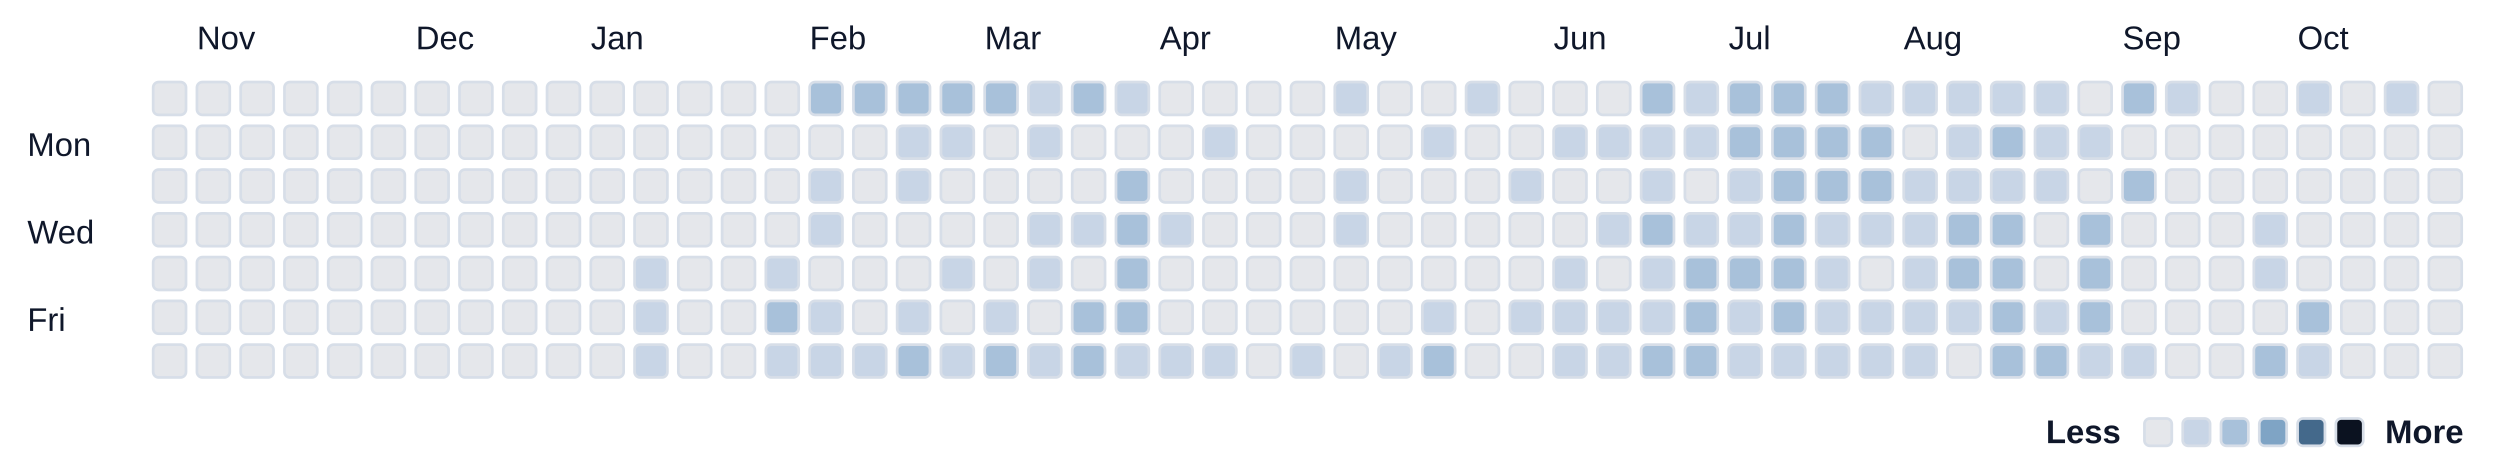
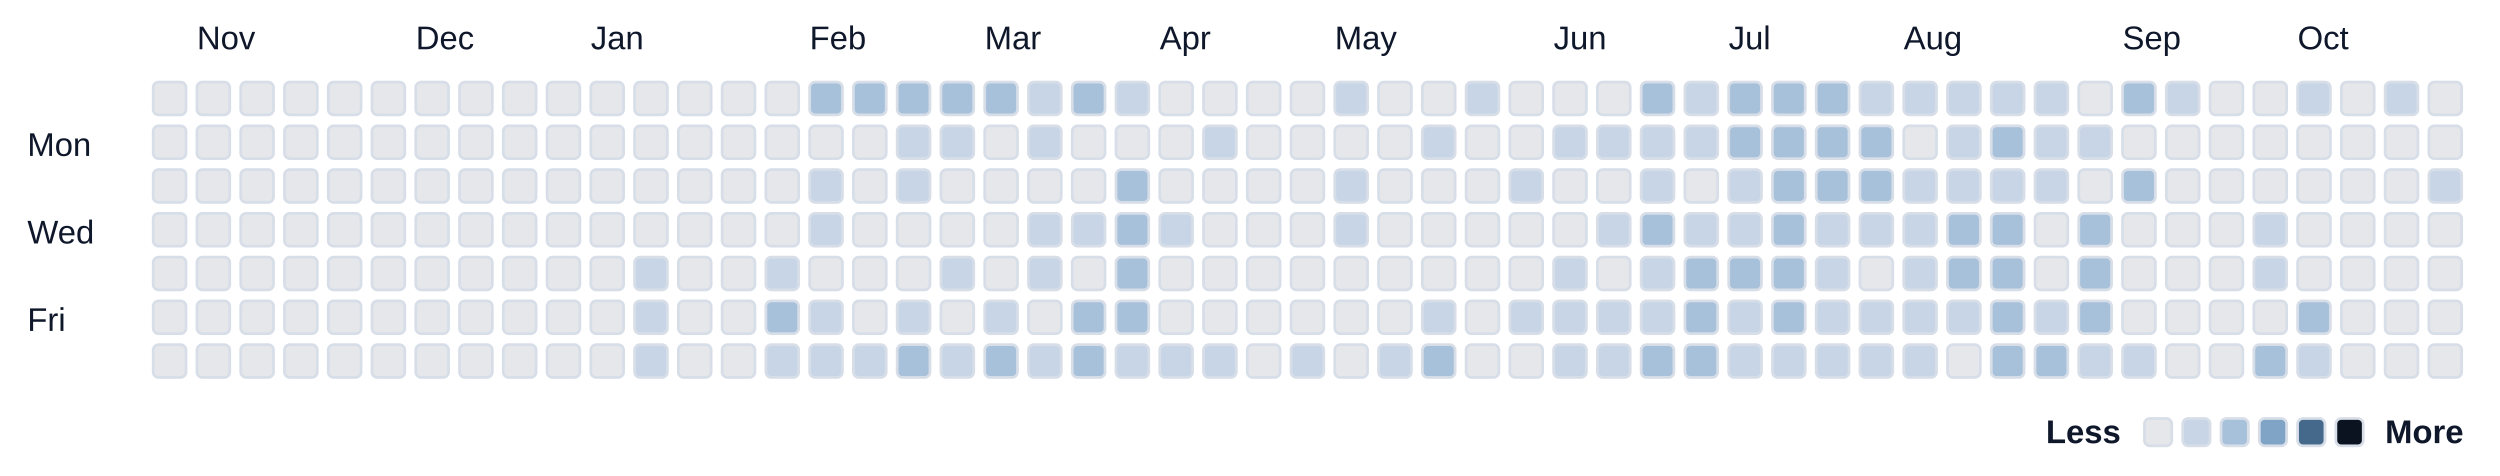
<svg xmlns="http://www.w3.org/2000/svg" baseProfile="tiny" height="174" version="1.2" width="914">
  <defs />
  <text fill="#0F172A" font-family="Segoe UI, Arial, sans-serif" font-size="12px" x="72" y="18">Nov</text>
  <text fill="#0F172A" font-family="Segoe UI, Arial, sans-serif" font-size="12px" x="152" y="18">Dec</text>
  <text fill="#0F172A" font-family="Segoe UI, Arial, sans-serif" font-size="12px" x="216" y="18">Jan</text>
  <text fill="#0F172A" font-family="Segoe UI, Arial, sans-serif" font-size="12px" x="296" y="18">Feb</text>
  <text fill="#0F172A" font-family="Segoe UI, Arial, sans-serif" font-size="12px" x="360" y="18">Mar</text>
  <text fill="#0F172A" font-family="Segoe UI, Arial, sans-serif" font-size="12px" x="424" y="18">Apr</text>
  <text fill="#0F172A" font-family="Segoe UI, Arial, sans-serif" font-size="12px" x="488" y="18">May</text>
  <text fill="#0F172A" font-family="Segoe UI, Arial, sans-serif" font-size="12px" x="568" y="18">Jun</text>
  <text fill="#0F172A" font-family="Segoe UI, Arial, sans-serif" font-size="12px" x="632" y="18">Jul</text>
  <text fill="#0F172A" font-family="Segoe UI, Arial, sans-serif" font-size="12px" x="696" y="18">Aug</text>
  <text fill="#0F172A" font-family="Segoe UI, Arial, sans-serif" font-size="12px" x="776" y="18">Sep</text>
  <text fill="#0F172A" font-family="Segoe UI, Arial, sans-serif" font-size="12px" x="840" y="18">Oct</text>
  <text fill="#0F172A" font-family="Segoe UI, Arial, sans-serif" font-size="12px" x="10" y="57">Mon</text>
  <text fill="#0F172A" font-family="Segoe UI, Arial, sans-serif" font-size="12px" x="10" y="89">Wed</text>
  <text fill="#0F172A" font-family="Segoe UI, Arial, sans-serif" font-size="12px" x="10" y="121">Fri</text>
  <rect fill="#E5E7EB" height="12" rx="2" ry="2" stroke="#D7DEE8" stroke-width="1" width="12" x="56" y="30" />
  <rect fill="#E5E7EB" height="12" rx="2" ry="2" stroke="#D7DEE8" stroke-width="1" width="12" x="56" y="46" />
  <rect fill="#E5E7EB" height="12" rx="2" ry="2" stroke="#D7DEE8" stroke-width="1" width="12" x="56" y="62" />
  <rect fill="#E5E7EB" height="12" rx="2" ry="2" stroke="#D7DEE8" stroke-width="1" width="12" x="56" y="78" />
  <rect fill="#E5E7EB" height="12" rx="2" ry="2" stroke="#D7DEE8" stroke-width="1" width="12" x="56" y="94" />
  <rect fill="#E5E7EB" height="12" rx="2" ry="2" stroke="#D7DEE8" stroke-width="1" width="12" x="56" y="110" />
  <rect fill="#E5E7EB" height="12" rx="2" ry="2" stroke="#D7DEE8" stroke-width="1" width="12" x="56" y="126" />
  <rect fill="#E5E7EB" height="12" rx="2" ry="2" stroke="#D7DEE8" stroke-width="1" width="12" x="72" y="30" />
  <rect fill="#E5E7EB" height="12" rx="2" ry="2" stroke="#D7DEE8" stroke-width="1" width="12" x="72" y="46" />
  <rect fill="#E5E7EB" height="12" rx="2" ry="2" stroke="#D7DEE8" stroke-width="1" width="12" x="72" y="62" />
  <rect fill="#E5E7EB" height="12" rx="2" ry="2" stroke="#D7DEE8" stroke-width="1" width="12" x="72" y="78" />
  <rect fill="#E5E7EB" height="12" rx="2" ry="2" stroke="#D7DEE8" stroke-width="1" width="12" x="72" y="94" />
  <rect fill="#E5E7EB" height="12" rx="2" ry="2" stroke="#D7DEE8" stroke-width="1" width="12" x="72" y="110" />
  <rect fill="#E5E7EB" height="12" rx="2" ry="2" stroke="#D7DEE8" stroke-width="1" width="12" x="72" y="126" />
  <rect fill="#E5E7EB" height="12" rx="2" ry="2" stroke="#D7DEE8" stroke-width="1" width="12" x="88" y="30" />
  <rect fill="#E5E7EB" height="12" rx="2" ry="2" stroke="#D7DEE8" stroke-width="1" width="12" x="88" y="46" />
  <rect fill="#E5E7EB" height="12" rx="2" ry="2" stroke="#D7DEE8" stroke-width="1" width="12" x="88" y="62" />
  <rect fill="#E5E7EB" height="12" rx="2" ry="2" stroke="#D7DEE8" stroke-width="1" width="12" x="88" y="78" />
  <rect fill="#E5E7EB" height="12" rx="2" ry="2" stroke="#D7DEE8" stroke-width="1" width="12" x="88" y="94" />
  <rect fill="#E5E7EB" height="12" rx="2" ry="2" stroke="#D7DEE8" stroke-width="1" width="12" x="88" y="110" />
  <rect fill="#E5E7EB" height="12" rx="2" ry="2" stroke="#D7DEE8" stroke-width="1" width="12" x="88" y="126" />
  <rect fill="#E5E7EB" height="12" rx="2" ry="2" stroke="#D7DEE8" stroke-width="1" width="12" x="104" y="30" />
  <rect fill="#E5E7EB" height="12" rx="2" ry="2" stroke="#D7DEE8" stroke-width="1" width="12" x="104" y="46" />
  <rect fill="#E5E7EB" height="12" rx="2" ry="2" stroke="#D7DEE8" stroke-width="1" width="12" x="104" y="62" />
  <rect fill="#E5E7EB" height="12" rx="2" ry="2" stroke="#D7DEE8" stroke-width="1" width="12" x="104" y="78" />
  <rect fill="#E5E7EB" height="12" rx="2" ry="2" stroke="#D7DEE8" stroke-width="1" width="12" x="104" y="94" />
  <rect fill="#E5E7EB" height="12" rx="2" ry="2" stroke="#D7DEE8" stroke-width="1" width="12" x="104" y="110" />
  <rect fill="#E5E7EB" height="12" rx="2" ry="2" stroke="#D7DEE8" stroke-width="1" width="12" x="104" y="126" />
  <rect fill="#E5E7EB" height="12" rx="2" ry="2" stroke="#D7DEE8" stroke-width="1" width="12" x="120" y="30" />
  <rect fill="#E5E7EB" height="12" rx="2" ry="2" stroke="#D7DEE8" stroke-width="1" width="12" x="120" y="46" />
  <rect fill="#E5E7EB" height="12" rx="2" ry="2" stroke="#D7DEE8" stroke-width="1" width="12" x="120" y="62" />
  <rect fill="#E5E7EB" height="12" rx="2" ry="2" stroke="#D7DEE8" stroke-width="1" width="12" x="120" y="78" />
  <rect fill="#E5E7EB" height="12" rx="2" ry="2" stroke="#D7DEE8" stroke-width="1" width="12" x="120" y="94" />
  <rect fill="#E5E7EB" height="12" rx="2" ry="2" stroke="#D7DEE8" stroke-width="1" width="12" x="120" y="110" />
  <rect fill="#E5E7EB" height="12" rx="2" ry="2" stroke="#D7DEE8" stroke-width="1" width="12" x="120" y="126" />
  <rect fill="#E5E7EB" height="12" rx="2" ry="2" stroke="#D7DEE8" stroke-width="1" width="12" x="136" y="30" />
  <rect fill="#E5E7EB" height="12" rx="2" ry="2" stroke="#D7DEE8" stroke-width="1" width="12" x="136" y="46" />
  <rect fill="#E5E7EB" height="12" rx="2" ry="2" stroke="#D7DEE8" stroke-width="1" width="12" x="136" y="62" />
  <rect fill="#E5E7EB" height="12" rx="2" ry="2" stroke="#D7DEE8" stroke-width="1" width="12" x="136" y="78" />
  <rect fill="#E5E7EB" height="12" rx="2" ry="2" stroke="#D7DEE8" stroke-width="1" width="12" x="136" y="94" />
  <rect fill="#E5E7EB" height="12" rx="2" ry="2" stroke="#D7DEE8" stroke-width="1" width="12" x="136" y="110" />
  <rect fill="#E5E7EB" height="12" rx="2" ry="2" stroke="#D7DEE8" stroke-width="1" width="12" x="136" y="126" />
  <rect fill="#E5E7EB" height="12" rx="2" ry="2" stroke="#D7DEE8" stroke-width="1" width="12" x="152" y="30" />
  <rect fill="#E5E7EB" height="12" rx="2" ry="2" stroke="#D7DEE8" stroke-width="1" width="12" x="152" y="46" />
  <rect fill="#E5E7EB" height="12" rx="2" ry="2" stroke="#D7DEE8" stroke-width="1" width="12" x="152" y="62" />
  <rect fill="#E5E7EB" height="12" rx="2" ry="2" stroke="#D7DEE8" stroke-width="1" width="12" x="152" y="78" />
  <rect fill="#E5E7EB" height="12" rx="2" ry="2" stroke="#D7DEE8" stroke-width="1" width="12" x="152" y="94" />
  <rect fill="#E5E7EB" height="12" rx="2" ry="2" stroke="#D7DEE8" stroke-width="1" width="12" x="152" y="110" />
  <rect fill="#E5E7EB" height="12" rx="2" ry="2" stroke="#D7DEE8" stroke-width="1" width="12" x="152" y="126" />
  <rect fill="#E5E7EB" height="12" rx="2" ry="2" stroke="#D7DEE8" stroke-width="1" width="12" x="168" y="30" />
  <rect fill="#E5E7EB" height="12" rx="2" ry="2" stroke="#D7DEE8" stroke-width="1" width="12" x="168" y="46" />
  <rect fill="#E5E7EB" height="12" rx="2" ry="2" stroke="#D7DEE8" stroke-width="1" width="12" x="168" y="62" />
  <rect fill="#E5E7EB" height="12" rx="2" ry="2" stroke="#D7DEE8" stroke-width="1" width="12" x="168" y="78" />
  <rect fill="#E5E7EB" height="12" rx="2" ry="2" stroke="#D7DEE8" stroke-width="1" width="12" x="168" y="94" />
  <rect fill="#E5E7EB" height="12" rx="2" ry="2" stroke="#D7DEE8" stroke-width="1" width="12" x="168" y="110" />
  <rect fill="#E5E7EB" height="12" rx="2" ry="2" stroke="#D7DEE8" stroke-width="1" width="12" x="168" y="126" />
  <rect fill="#E5E7EB" height="12" rx="2" ry="2" stroke="#D7DEE8" stroke-width="1" width="12" x="184" y="30" />
  <rect fill="#E5E7EB" height="12" rx="2" ry="2" stroke="#D7DEE8" stroke-width="1" width="12" x="184" y="46" />
  <rect fill="#E5E7EB" height="12" rx="2" ry="2" stroke="#D7DEE8" stroke-width="1" width="12" x="184" y="62" />
  <rect fill="#E5E7EB" height="12" rx="2" ry="2" stroke="#D7DEE8" stroke-width="1" width="12" x="184" y="78" />
  <rect fill="#E5E7EB" height="12" rx="2" ry="2" stroke="#D7DEE8" stroke-width="1" width="12" x="184" y="94" />
  <rect fill="#E5E7EB" height="12" rx="2" ry="2" stroke="#D7DEE8" stroke-width="1" width="12" x="184" y="110" />
  <rect fill="#E5E7EB" height="12" rx="2" ry="2" stroke="#D7DEE8" stroke-width="1" width="12" x="184" y="126" />
  <rect fill="#E5E7EB" height="12" rx="2" ry="2" stroke="#D7DEE8" stroke-width="1" width="12" x="200" y="30" />
  <rect fill="#E5E7EB" height="12" rx="2" ry="2" stroke="#D7DEE8" stroke-width="1" width="12" x="200" y="46" />
  <rect fill="#E5E7EB" height="12" rx="2" ry="2" stroke="#D7DEE8" stroke-width="1" width="12" x="200" y="62" />
  <rect fill="#E5E7EB" height="12" rx="2" ry="2" stroke="#D7DEE8" stroke-width="1" width="12" x="200" y="78" />
  <rect fill="#E5E7EB" height="12" rx="2" ry="2" stroke="#D7DEE8" stroke-width="1" width="12" x="200" y="94" />
  <rect fill="#E5E7EB" height="12" rx="2" ry="2" stroke="#D7DEE8" stroke-width="1" width="12" x="200" y="110" />
  <rect fill="#E5E7EB" height="12" rx="2" ry="2" stroke="#D7DEE8" stroke-width="1" width="12" x="200" y="126" />
  <rect fill="#E5E7EB" height="12" rx="2" ry="2" stroke="#D7DEE8" stroke-width="1" width="12" x="216" y="30" />
  <rect fill="#E5E7EB" height="12" rx="2" ry="2" stroke="#D7DEE8" stroke-width="1" width="12" x="216" y="46" />
  <rect fill="#E5E7EB" height="12" rx="2" ry="2" stroke="#D7DEE8" stroke-width="1" width="12" x="216" y="62" />
  <rect fill="#E5E7EB" height="12" rx="2" ry="2" stroke="#D7DEE8" stroke-width="1" width="12" x="216" y="78" />
  <rect fill="#E5E7EB" height="12" rx="2" ry="2" stroke="#D7DEE8" stroke-width="1" width="12" x="216" y="94" />
  <rect fill="#E5E7EB" height="12" rx="2" ry="2" stroke="#D7DEE8" stroke-width="1" width="12" x="216" y="110" />
  <rect fill="#E5E7EB" height="12" rx="2" ry="2" stroke="#D7DEE8" stroke-width="1" width="12" x="216" y="126" />
  <rect fill="#E5E7EB" height="12" rx="2" ry="2" stroke="#D7DEE8" stroke-width="1" width="12" x="232" y="30" />
  <rect fill="#E5E7EB" height="12" rx="2" ry="2" stroke="#D7DEE8" stroke-width="1" width="12" x="232" y="46" />
  <rect fill="#E5E7EB" height="12" rx="2" ry="2" stroke="#D7DEE8" stroke-width="1" width="12" x="232" y="62" />
  <rect fill="#E5E7EB" height="12" rx="2" ry="2" stroke="#D7DEE8" stroke-width="1" width="12" x="232" y="78" />
  <rect fill="#C8D5E6" height="12" rx="2" ry="2" stroke="#D7DEE8" stroke-width="1" width="12" x="232" y="94" />
  <rect fill="#C8D5E6" height="12" rx="2" ry="2" stroke="#D7DEE8" stroke-width="1" width="12" x="232" y="110" />
  <rect fill="#C8D5E6" height="12" rx="2" ry="2" stroke="#D7DEE8" stroke-width="1" width="12" x="232" y="126" />
  <rect fill="#E5E7EB" height="12" rx="2" ry="2" stroke="#D7DEE8" stroke-width="1" width="12" x="248" y="30" />
  <rect fill="#E5E7EB" height="12" rx="2" ry="2" stroke="#D7DEE8" stroke-width="1" width="12" x="248" y="46" />
  <rect fill="#E5E7EB" height="12" rx="2" ry="2" stroke="#D7DEE8" stroke-width="1" width="12" x="248" y="62" />
  <rect fill="#E5E7EB" height="12" rx="2" ry="2" stroke="#D7DEE8" stroke-width="1" width="12" x="248" y="78" />
  <rect fill="#E5E7EB" height="12" rx="2" ry="2" stroke="#D7DEE8" stroke-width="1" width="12" x="248" y="94" />
  <rect fill="#E5E7EB" height="12" rx="2" ry="2" stroke="#D7DEE8" stroke-width="1" width="12" x="248" y="110" />
  <rect fill="#E5E7EB" height="12" rx="2" ry="2" stroke="#D7DEE8" stroke-width="1" width="12" x="248" y="126" />
  <rect fill="#E5E7EB" height="12" rx="2" ry="2" stroke="#D7DEE8" stroke-width="1" width="12" x="264" y="30" />
  <rect fill="#E5E7EB" height="12" rx="2" ry="2" stroke="#D7DEE8" stroke-width="1" width="12" x="264" y="46" />
  <rect fill="#E5E7EB" height="12" rx="2" ry="2" stroke="#D7DEE8" stroke-width="1" width="12" x="264" y="62" />
  <rect fill="#E5E7EB" height="12" rx="2" ry="2" stroke="#D7DEE8" stroke-width="1" width="12" x="264" y="78" />
  <rect fill="#E5E7EB" height="12" rx="2" ry="2" stroke="#D7DEE8" stroke-width="1" width="12" x="264" y="94" />
  <rect fill="#E5E7EB" height="12" rx="2" ry="2" stroke="#D7DEE8" stroke-width="1" width="12" x="264" y="110" />
  <rect fill="#E5E7EB" height="12" rx="2" ry="2" stroke="#D7DEE8" stroke-width="1" width="12" x="264" y="126" />
  <rect fill="#E5E7EB" height="12" rx="2" ry="2" stroke="#D7DEE8" stroke-width="1" width="12" x="280" y="30" />
  <rect fill="#E5E7EB" height="12" rx="2" ry="2" stroke="#D7DEE8" stroke-width="1" width="12" x="280" y="46" />
  <rect fill="#E5E7EB" height="12" rx="2" ry="2" stroke="#D7DEE8" stroke-width="1" width="12" x="280" y="62" />
  <rect fill="#E5E7EB" height="12" rx="2" ry="2" stroke="#D7DEE8" stroke-width="1" width="12" x="280" y="78" />
  <rect fill="#C8D5E6" height="12" rx="2" ry="2" stroke="#D7DEE8" stroke-width="1" width="12" x="280" y="94" />
  <rect fill="#A8C1DA" height="12" rx="2" ry="2" stroke="#D7DEE8" stroke-width="1" width="12" x="280" y="110" />
  <rect fill="#C8D5E6" height="12" rx="2" ry="2" stroke="#D7DEE8" stroke-width="1" width="12" x="280" y="126" />
  <rect fill="#A8C1DA" height="12" rx="2" ry="2" stroke="#D7DEE8" stroke-width="1" width="12" x="296" y="30" />
  <rect fill="#E5E7EB" height="12" rx="2" ry="2" stroke="#D7DEE8" stroke-width="1" width="12" x="296" y="46" />
  <rect fill="#C8D5E6" height="12" rx="2" ry="2" stroke="#D7DEE8" stroke-width="1" width="12" x="296" y="62" />
  <rect fill="#C8D5E6" height="12" rx="2" ry="2" stroke="#D7DEE8" stroke-width="1" width="12" x="296" y="78" />
  <rect fill="#E5E7EB" height="12" rx="2" ry="2" stroke="#D7DEE8" stroke-width="1" width="12" x="296" y="94" />
  <rect fill="#C8D5E6" height="12" rx="2" ry="2" stroke="#D7DEE8" stroke-width="1" width="12" x="296" y="110" />
  <rect fill="#C8D5E6" height="12" rx="2" ry="2" stroke="#D7DEE8" stroke-width="1" width="12" x="296" y="126" />
  <rect fill="#A8C1DA" height="12" rx="2" ry="2" stroke="#D7DEE8" stroke-width="1" width="12" x="312" y="30" />
  <rect fill="#E5E7EB" height="12" rx="2" ry="2" stroke="#D7DEE8" stroke-width="1" width="12" x="312" y="46" />
  <rect fill="#E5E7EB" height="12" rx="2" ry="2" stroke="#D7DEE8" stroke-width="1" width="12" x="312" y="62" />
  <rect fill="#E5E7EB" height="12" rx="2" ry="2" stroke="#D7DEE8" stroke-width="1" width="12" x="312" y="78" />
  <rect fill="#E5E7EB" height="12" rx="2" ry="2" stroke="#D7DEE8" stroke-width="1" width="12" x="312" y="94" />
  <rect fill="#E5E7EB" height="12" rx="2" ry="2" stroke="#D7DEE8" stroke-width="1" width="12" x="312" y="110" />
  <rect fill="#C8D5E6" height="12" rx="2" ry="2" stroke="#D7DEE8" stroke-width="1" width="12" x="312" y="126" />
  <rect fill="#A8C1DA" height="12" rx="2" ry="2" stroke="#D7DEE8" stroke-width="1" width="12" x="328" y="30" />
  <rect fill="#C8D5E6" height="12" rx="2" ry="2" stroke="#D7DEE8" stroke-width="1" width="12" x="328" y="46" />
  <rect fill="#C8D5E6" height="12" rx="2" ry="2" stroke="#D7DEE8" stroke-width="1" width="12" x="328" y="62" />
  <rect fill="#E5E7EB" height="12" rx="2" ry="2" stroke="#D7DEE8" stroke-width="1" width="12" x="328" y="78" />
  <rect fill="#E5E7EB" height="12" rx="2" ry="2" stroke="#D7DEE8" stroke-width="1" width="12" x="328" y="94" />
  <rect fill="#C8D5E6" height="12" rx="2" ry="2" stroke="#D7DEE8" stroke-width="1" width="12" x="328" y="110" />
  <rect fill="#A8C1DA" height="12" rx="2" ry="2" stroke="#D7DEE8" stroke-width="1" width="12" x="328" y="126" />
  <rect fill="#A8C1DA" height="12" rx="2" ry="2" stroke="#D7DEE8" stroke-width="1" width="12" x="344" y="30" />
  <rect fill="#C8D5E6" height="12" rx="2" ry="2" stroke="#D7DEE8" stroke-width="1" width="12" x="344" y="46" />
  <rect fill="#E5E7EB" height="12" rx="2" ry="2" stroke="#D7DEE8" stroke-width="1" width="12" x="344" y="62" />
  <rect fill="#E5E7EB" height="12" rx="2" ry="2" stroke="#D7DEE8" stroke-width="1" width="12" x="344" y="78" />
  <rect fill="#C8D5E6" height="12" rx="2" ry="2" stroke="#D7DEE8" stroke-width="1" width="12" x="344" y="94" />
  <rect fill="#E5E7EB" height="12" rx="2" ry="2" stroke="#D7DEE8" stroke-width="1" width="12" x="344" y="110" />
  <rect fill="#C8D5E6" height="12" rx="2" ry="2" stroke="#D7DEE8" stroke-width="1" width="12" x="344" y="126" />
  <rect fill="#A8C1DA" height="12" rx="2" ry="2" stroke="#D7DEE8" stroke-width="1" width="12" x="360" y="30" />
  <rect fill="#E5E7EB" height="12" rx="2" ry="2" stroke="#D7DEE8" stroke-width="1" width="12" x="360" y="46" />
  <rect fill="#E5E7EB" height="12" rx="2" ry="2" stroke="#D7DEE8" stroke-width="1" width="12" x="360" y="62" />
  <rect fill="#E5E7EB" height="12" rx="2" ry="2" stroke="#D7DEE8" stroke-width="1" width="12" x="360" y="78" />
  <rect fill="#E5E7EB" height="12" rx="2" ry="2" stroke="#D7DEE8" stroke-width="1" width="12" x="360" y="94" />
  <rect fill="#C8D5E6" height="12" rx="2" ry="2" stroke="#D7DEE8" stroke-width="1" width="12" x="360" y="110" />
  <rect fill="#A8C1DA" height="12" rx="2" ry="2" stroke="#D7DEE8" stroke-width="1" width="12" x="360" y="126" />
  <rect fill="#C8D5E6" height="12" rx="2" ry="2" stroke="#D7DEE8" stroke-width="1" width="12" x="376" y="30" />
  <rect fill="#C8D5E6" height="12" rx="2" ry="2" stroke="#D7DEE8" stroke-width="1" width="12" x="376" y="46" />
  <rect fill="#E5E7EB" height="12" rx="2" ry="2" stroke="#D7DEE8" stroke-width="1" width="12" x="376" y="62" />
  <rect fill="#C8D5E6" height="12" rx="2" ry="2" stroke="#D7DEE8" stroke-width="1" width="12" x="376" y="78" />
  <rect fill="#C8D5E6" height="12" rx="2" ry="2" stroke="#D7DEE8" stroke-width="1" width="12" x="376" y="94" />
  <rect fill="#E5E7EB" height="12" rx="2" ry="2" stroke="#D7DEE8" stroke-width="1" width="12" x="376" y="110" />
  <rect fill="#C8D5E6" height="12" rx="2" ry="2" stroke="#D7DEE8" stroke-width="1" width="12" x="376" y="126" />
  <rect fill="#A8C1DA" height="12" rx="2" ry="2" stroke="#D7DEE8" stroke-width="1" width="12" x="392" y="30" />
  <rect fill="#E5E7EB" height="12" rx="2" ry="2" stroke="#D7DEE8" stroke-width="1" width="12" x="392" y="46" />
  <rect fill="#E5E7EB" height="12" rx="2" ry="2" stroke="#D7DEE8" stroke-width="1" width="12" x="392" y="62" />
  <rect fill="#C8D5E6" height="12" rx="2" ry="2" stroke="#D7DEE8" stroke-width="1" width="12" x="392" y="78" />
  <rect fill="#E5E7EB" height="12" rx="2" ry="2" stroke="#D7DEE8" stroke-width="1" width="12" x="392" y="94" />
  <rect fill="#A8C1DA" height="12" rx="2" ry="2" stroke="#D7DEE8" stroke-width="1" width="12" x="392" y="110" />
  <rect fill="#A8C1DA" height="12" rx="2" ry="2" stroke="#D7DEE8" stroke-width="1" width="12" x="392" y="126" />
  <rect fill="#C8D5E6" height="12" rx="2" ry="2" stroke="#D7DEE8" stroke-width="1" width="12" x="408" y="30" />
  <rect fill="#E5E7EB" height="12" rx="2" ry="2" stroke="#D7DEE8" stroke-width="1" width="12" x="408" y="46" />
  <rect fill="#A8C1DA" height="12" rx="2" ry="2" stroke="#D7DEE8" stroke-width="1" width="12" x="408" y="62" />
  <rect fill="#A8C1DA" height="12" rx="2" ry="2" stroke="#D7DEE8" stroke-width="1" width="12" x="408" y="78" />
  <rect fill="#A8C1DA" height="12" rx="2" ry="2" stroke="#D7DEE8" stroke-width="1" width="12" x="408" y="94" />
  <rect fill="#A8C1DA" height="12" rx="2" ry="2" stroke="#D7DEE8" stroke-width="1" width="12" x="408" y="110" />
  <rect fill="#C8D5E6" height="12" rx="2" ry="2" stroke="#D7DEE8" stroke-width="1" width="12" x="408" y="126" />
  <rect fill="#E5E7EB" height="12" rx="2" ry="2" stroke="#D7DEE8" stroke-width="1" width="12" x="424" y="30" />
  <rect fill="#E5E7EB" height="12" rx="2" ry="2" stroke="#D7DEE8" stroke-width="1" width="12" x="424" y="46" />
  <rect fill="#E5E7EB" height="12" rx="2" ry="2" stroke="#D7DEE8" stroke-width="1" width="12" x="424" y="62" />
  <rect fill="#C8D5E6" height="12" rx="2" ry="2" stroke="#D7DEE8" stroke-width="1" width="12" x="424" y="78" />
  <rect fill="#E5E7EB" height="12" rx="2" ry="2" stroke="#D7DEE8" stroke-width="1" width="12" x="424" y="94" />
  <rect fill="#E5E7EB" height="12" rx="2" ry="2" stroke="#D7DEE8" stroke-width="1" width="12" x="424" y="110" />
  <rect fill="#C8D5E6" height="12" rx="2" ry="2" stroke="#D7DEE8" stroke-width="1" width="12" x="424" y="126" />
  <rect fill="#E5E7EB" height="12" rx="2" ry="2" stroke="#D7DEE8" stroke-width="1" width="12" x="440" y="30" />
  <rect fill="#C8D5E6" height="12" rx="2" ry="2" stroke="#D7DEE8" stroke-width="1" width="12" x="440" y="46" />
  <rect fill="#E5E7EB" height="12" rx="2" ry="2" stroke="#D7DEE8" stroke-width="1" width="12" x="440" y="62" />
  <rect fill="#E5E7EB" height="12" rx="2" ry="2" stroke="#D7DEE8" stroke-width="1" width="12" x="440" y="78" />
  <rect fill="#E5E7EB" height="12" rx="2" ry="2" stroke="#D7DEE8" stroke-width="1" width="12" x="440" y="94" />
  <rect fill="#E5E7EB" height="12" rx="2" ry="2" stroke="#D7DEE8" stroke-width="1" width="12" x="440" y="110" />
  <rect fill="#C8D5E6" height="12" rx="2" ry="2" stroke="#D7DEE8" stroke-width="1" width="12" x="440" y="126" />
  <rect fill="#E5E7EB" height="12" rx="2" ry="2" stroke="#D7DEE8" stroke-width="1" width="12" x="456" y="30" />
  <rect fill="#E5E7EB" height="12" rx="2" ry="2" stroke="#D7DEE8" stroke-width="1" width="12" x="456" y="46" />
  <rect fill="#E5E7EB" height="12" rx="2" ry="2" stroke="#D7DEE8" stroke-width="1" width="12" x="456" y="62" />
  <rect fill="#E5E7EB" height="12" rx="2" ry="2" stroke="#D7DEE8" stroke-width="1" width="12" x="456" y="78" />
  <rect fill="#E5E7EB" height="12" rx="2" ry="2" stroke="#D7DEE8" stroke-width="1" width="12" x="456" y="94" />
  <rect fill="#E5E7EB" height="12" rx="2" ry="2" stroke="#D7DEE8" stroke-width="1" width="12" x="456" y="110" />
  <rect fill="#E5E7EB" height="12" rx="2" ry="2" stroke="#D7DEE8" stroke-width="1" width="12" x="456" y="126" />
  <rect fill="#E5E7EB" height="12" rx="2" ry="2" stroke="#D7DEE8" stroke-width="1" width="12" x="472" y="30" />
  <rect fill="#E5E7EB" height="12" rx="2" ry="2" stroke="#D7DEE8" stroke-width="1" width="12" x="472" y="46" />
  <rect fill="#E5E7EB" height="12" rx="2" ry="2" stroke="#D7DEE8" stroke-width="1" width="12" x="472" y="62" />
  <rect fill="#E5E7EB" height="12" rx="2" ry="2" stroke="#D7DEE8" stroke-width="1" width="12" x="472" y="78" />
  <rect fill="#E5E7EB" height="12" rx="2" ry="2" stroke="#D7DEE8" stroke-width="1" width="12" x="472" y="94" />
  <rect fill="#E5E7EB" height="12" rx="2" ry="2" stroke="#D7DEE8" stroke-width="1" width="12" x="472" y="110" />
  <rect fill="#C8D5E6" height="12" rx="2" ry="2" stroke="#D7DEE8" stroke-width="1" width="12" x="472" y="126" />
  <rect fill="#C8D5E6" height="12" rx="2" ry="2" stroke="#D7DEE8" stroke-width="1" width="12" x="488" y="30" />
  <rect fill="#E5E7EB" height="12" rx="2" ry="2" stroke="#D7DEE8" stroke-width="1" width="12" x="488" y="46" />
  <rect fill="#C8D5E6" height="12" rx="2" ry="2" stroke="#D7DEE8" stroke-width="1" width="12" x="488" y="62" />
  <rect fill="#C8D5E6" height="12" rx="2" ry="2" stroke="#D7DEE8" stroke-width="1" width="12" x="488" y="78" />
  <rect fill="#E5E7EB" height="12" rx="2" ry="2" stroke="#D7DEE8" stroke-width="1" width="12" x="488" y="94" />
  <rect fill="#E5E7EB" height="12" rx="2" ry="2" stroke="#D7DEE8" stroke-width="1" width="12" x="488" y="110" />
  <rect fill="#E5E7EB" height="12" rx="2" ry="2" stroke="#D7DEE8" stroke-width="1" width="12" x="488" y="126" />
  <rect fill="#E5E7EB" height="12" rx="2" ry="2" stroke="#D7DEE8" stroke-width="1" width="12" x="504" y="30" />
  <rect fill="#E5E7EB" height="12" rx="2" ry="2" stroke="#D7DEE8" stroke-width="1" width="12" x="504" y="46" />
  <rect fill="#E5E7EB" height="12" rx="2" ry="2" stroke="#D7DEE8" stroke-width="1" width="12" x="504" y="62" />
  <rect fill="#E5E7EB" height="12" rx="2" ry="2" stroke="#D7DEE8" stroke-width="1" width="12" x="504" y="78" />
  <rect fill="#E5E7EB" height="12" rx="2" ry="2" stroke="#D7DEE8" stroke-width="1" width="12" x="504" y="94" />
  <rect fill="#E5E7EB" height="12" rx="2" ry="2" stroke="#D7DEE8" stroke-width="1" width="12" x="504" y="110" />
  <rect fill="#C8D5E6" height="12" rx="2" ry="2" stroke="#D7DEE8" stroke-width="1" width="12" x="504" y="126" />
  <rect fill="#E5E7EB" height="12" rx="2" ry="2" stroke="#D7DEE8" stroke-width="1" width="12" x="520" y="30" />
  <rect fill="#C8D5E6" height="12" rx="2" ry="2" stroke="#D7DEE8" stroke-width="1" width="12" x="520" y="46" />
  <rect fill="#E5E7EB" height="12" rx="2" ry="2" stroke="#D7DEE8" stroke-width="1" width="12" x="520" y="62" />
  <rect fill="#E5E7EB" height="12" rx="2" ry="2" stroke="#D7DEE8" stroke-width="1" width="12" x="520" y="78" />
  <rect fill="#E5E7EB" height="12" rx="2" ry="2" stroke="#D7DEE8" stroke-width="1" width="12" x="520" y="94" />
  <rect fill="#C8D5E6" height="12" rx="2" ry="2" stroke="#D7DEE8" stroke-width="1" width="12" x="520" y="110" />
  <rect fill="#A8C1DA" height="12" rx="2" ry="2" stroke="#D7DEE8" stroke-width="1" width="12" x="520" y="126" />
  <rect fill="#C8D5E6" height="12" rx="2" ry="2" stroke="#D7DEE8" stroke-width="1" width="12" x="536" y="30" />
  <rect fill="#E5E7EB" height="12" rx="2" ry="2" stroke="#D7DEE8" stroke-width="1" width="12" x="536" y="46" />
  <rect fill="#E5E7EB" height="12" rx="2" ry="2" stroke="#D7DEE8" stroke-width="1" width="12" x="536" y="62" />
  <rect fill="#E5E7EB" height="12" rx="2" ry="2" stroke="#D7DEE8" stroke-width="1" width="12" x="536" y="78" />
  <rect fill="#E5E7EB" height="12" rx="2" ry="2" stroke="#D7DEE8" stroke-width="1" width="12" x="536" y="94" />
  <rect fill="#E5E7EB" height="12" rx="2" ry="2" stroke="#D7DEE8" stroke-width="1" width="12" x="536" y="110" />
  <rect fill="#E5E7EB" height="12" rx="2" ry="2" stroke="#D7DEE8" stroke-width="1" width="12" x="536" y="126" />
  <rect fill="#E5E7EB" height="12" rx="2" ry="2" stroke="#D7DEE8" stroke-width="1" width="12" x="552" y="30" />
  <rect fill="#E5E7EB" height="12" rx="2" ry="2" stroke="#D7DEE8" stroke-width="1" width="12" x="552" y="46" />
  <rect fill="#C8D5E6" height="12" rx="2" ry="2" stroke="#D7DEE8" stroke-width="1" width="12" x="552" y="62" />
  <rect fill="#E5E7EB" height="12" rx="2" ry="2" stroke="#D7DEE8" stroke-width="1" width="12" x="552" y="78" />
  <rect fill="#E5E7EB" height="12" rx="2" ry="2" stroke="#D7DEE8" stroke-width="1" width="12" x="552" y="94" />
  <rect fill="#C8D5E6" height="12" rx="2" ry="2" stroke="#D7DEE8" stroke-width="1" width="12" x="552" y="110" />
  <rect fill="#E5E7EB" height="12" rx="2" ry="2" stroke="#D7DEE8" stroke-width="1" width="12" x="552" y="126" />
  <rect fill="#E5E7EB" height="12" rx="2" ry="2" stroke="#D7DEE8" stroke-width="1" width="12" x="568" y="30" />
  <rect fill="#C8D5E6" height="12" rx="2" ry="2" stroke="#D7DEE8" stroke-width="1" width="12" x="568" y="46" />
  <rect fill="#E5E7EB" height="12" rx="2" ry="2" stroke="#D7DEE8" stroke-width="1" width="12" x="568" y="62" />
  <rect fill="#E5E7EB" height="12" rx="2" ry="2" stroke="#D7DEE8" stroke-width="1" width="12" x="568" y="78" />
  <rect fill="#C8D5E6" height="12" rx="2" ry="2" stroke="#D7DEE8" stroke-width="1" width="12" x="568" y="94" />
  <rect fill="#C8D5E6" height="12" rx="2" ry="2" stroke="#D7DEE8" stroke-width="1" width="12" x="568" y="110" />
  <rect fill="#C8D5E6" height="12" rx="2" ry="2" stroke="#D7DEE8" stroke-width="1" width="12" x="568" y="126" />
  <rect fill="#E5E7EB" height="12" rx="2" ry="2" stroke="#D7DEE8" stroke-width="1" width="12" x="584" y="30" />
  <rect fill="#C8D5E6" height="12" rx="2" ry="2" stroke="#D7DEE8" stroke-width="1" width="12" x="584" y="46" />
  <rect fill="#E5E7EB" height="12" rx="2" ry="2" stroke="#D7DEE8" stroke-width="1" width="12" x="584" y="62" />
  <rect fill="#C8D5E6" height="12" rx="2" ry="2" stroke="#D7DEE8" stroke-width="1" width="12" x="584" y="78" />
  <rect fill="#E5E7EB" height="12" rx="2" ry="2" stroke="#D7DEE8" stroke-width="1" width="12" x="584" y="94" />
  <rect fill="#C8D5E6" height="12" rx="2" ry="2" stroke="#D7DEE8" stroke-width="1" width="12" x="584" y="110" />
  <rect fill="#C8D5E6" height="12" rx="2" ry="2" stroke="#D7DEE8" stroke-width="1" width="12" x="584" y="126" />
  <rect fill="#A8C1DA" height="12" rx="2" ry="2" stroke="#D7DEE8" stroke-width="1" width="12" x="600" y="30" />
  <rect fill="#C8D5E6" height="12" rx="2" ry="2" stroke="#D7DEE8" stroke-width="1" width="12" x="600" y="46" />
  <rect fill="#C8D5E6" height="12" rx="2" ry="2" stroke="#D7DEE8" stroke-width="1" width="12" x="600" y="62" />
  <rect fill="#A8C1DA" height="12" rx="2" ry="2" stroke="#D7DEE8" stroke-width="1" width="12" x="600" y="78" />
  <rect fill="#C8D5E6" height="12" rx="2" ry="2" stroke="#D7DEE8" stroke-width="1" width="12" x="600" y="94" />
  <rect fill="#C8D5E6" height="12" rx="2" ry="2" stroke="#D7DEE8" stroke-width="1" width="12" x="600" y="110" />
  <rect fill="#A8C1DA" height="12" rx="2" ry="2" stroke="#D7DEE8" stroke-width="1" width="12" x="600" y="126" />
  <rect fill="#C8D5E6" height="12" rx="2" ry="2" stroke="#D7DEE8" stroke-width="1" width="12" x="616" y="30" />
  <rect fill="#C8D5E6" height="12" rx="2" ry="2" stroke="#D7DEE8" stroke-width="1" width="12" x="616" y="46" />
  <rect fill="#E5E7EB" height="12" rx="2" ry="2" stroke="#D7DEE8" stroke-width="1" width="12" x="616" y="62" />
  <rect fill="#C8D5E6" height="12" rx="2" ry="2" stroke="#D7DEE8" stroke-width="1" width="12" x="616" y="78" />
  <rect fill="#A8C1DA" height="12" rx="2" ry="2" stroke="#D7DEE8" stroke-width="1" width="12" x="616" y="94" />
  <rect fill="#A8C1DA" height="12" rx="2" ry="2" stroke="#D7DEE8" stroke-width="1" width="12" x="616" y="110" />
  <rect fill="#A8C1DA" height="12" rx="2" ry="2" stroke="#D7DEE8" stroke-width="1" width="12" x="616" y="126" />
  <rect fill="#A8C1DA" height="12" rx="2" ry="2" stroke="#D7DEE8" stroke-width="1" width="12" x="632" y="30" />
  <rect fill="#A8C1DA" height="12" rx="2" ry="2" stroke="#D7DEE8" stroke-width="1" width="12" x="632" y="46" />
  <rect fill="#C8D5E6" height="12" rx="2" ry="2" stroke="#D7DEE8" stroke-width="1" width="12" x="632" y="62" />
  <rect fill="#C8D5E6" height="12" rx="2" ry="2" stroke="#D7DEE8" stroke-width="1" width="12" x="632" y="78" />
  <rect fill="#A8C1DA" height="12" rx="2" ry="2" stroke="#D7DEE8" stroke-width="1" width="12" x="632" y="94" />
  <rect fill="#C8D5E6" height="12" rx="2" ry="2" stroke="#D7DEE8" stroke-width="1" width="12" x="632" y="110" />
  <rect fill="#C8D5E6" height="12" rx="2" ry="2" stroke="#D7DEE8" stroke-width="1" width="12" x="632" y="126" />
  <rect fill="#A8C1DA" height="12" rx="2" ry="2" stroke="#D7DEE8" stroke-width="1" width="12" x="648" y="30" />
  <rect fill="#A8C1DA" height="12" rx="2" ry="2" stroke="#D7DEE8" stroke-width="1" width="12" x="648" y="46" />
  <rect fill="#A8C1DA" height="12" rx="2" ry="2" stroke="#D7DEE8" stroke-width="1" width="12" x="648" y="62" />
  <rect fill="#A8C1DA" height="12" rx="2" ry="2" stroke="#D7DEE8" stroke-width="1" width="12" x="648" y="78" />
  <rect fill="#A8C1DA" height="12" rx="2" ry="2" stroke="#D7DEE8" stroke-width="1" width="12" x="648" y="94" />
  <rect fill="#A8C1DA" height="12" rx="2" ry="2" stroke="#D7DEE8" stroke-width="1" width="12" x="648" y="110" />
  <rect fill="#C8D5E6" height="12" rx="2" ry="2" stroke="#D7DEE8" stroke-width="1" width="12" x="648" y="126" />
  <rect fill="#A8C1DA" height="12" rx="2" ry="2" stroke="#D7DEE8" stroke-width="1" width="12" x="664" y="30" />
  <rect fill="#A8C1DA" height="12" rx="2" ry="2" stroke="#D7DEE8" stroke-width="1" width="12" x="664" y="46" />
  <rect fill="#A8C1DA" height="12" rx="2" ry="2" stroke="#D7DEE8" stroke-width="1" width="12" x="664" y="62" />
  <rect fill="#C8D5E6" height="12" rx="2" ry="2" stroke="#D7DEE8" stroke-width="1" width="12" x="664" y="78" />
  <rect fill="#C8D5E6" height="12" rx="2" ry="2" stroke="#D7DEE8" stroke-width="1" width="12" x="664" y="94" />
  <rect fill="#C8D5E6" height="12" rx="2" ry="2" stroke="#D7DEE8" stroke-width="1" width="12" x="664" y="110" />
  <rect fill="#C8D5E6" height="12" rx="2" ry="2" stroke="#D7DEE8" stroke-width="1" width="12" x="664" y="126" />
  <rect fill="#C8D5E6" height="12" rx="2" ry="2" stroke="#D7DEE8" stroke-width="1" width="12" x="680" y="30" />
  <rect fill="#A8C1DA" height="12" rx="2" ry="2" stroke="#D7DEE8" stroke-width="1" width="12" x="680" y="46" />
  <rect fill="#A8C1DA" height="12" rx="2" ry="2" stroke="#D7DEE8" stroke-width="1" width="12" x="680" y="62" />
  <rect fill="#C8D5E6" height="12" rx="2" ry="2" stroke="#D7DEE8" stroke-width="1" width="12" x="680" y="78" />
  <rect fill="#E5E7EB" height="12" rx="2" ry="2" stroke="#D7DEE8" stroke-width="1" width="12" x="680" y="94" />
  <rect fill="#C8D5E6" height="12" rx="2" ry="2" stroke="#D7DEE8" stroke-width="1" width="12" x="680" y="110" />
  <rect fill="#C8D5E6" height="12" rx="2" ry="2" stroke="#D7DEE8" stroke-width="1" width="12" x="680" y="126" />
  <rect fill="#C8D5E6" height="12" rx="2" ry="2" stroke="#D7DEE8" stroke-width="1" width="12" x="696" y="30" />
  <rect fill="#E5E7EB" height="12" rx="2" ry="2" stroke="#D7DEE8" stroke-width="1" width="12" x="696" y="46" />
  <rect fill="#C8D5E6" height="12" rx="2" ry="2" stroke="#D7DEE8" stroke-width="1" width="12" x="696" y="62" />
  <rect fill="#C8D5E6" height="12" rx="2" ry="2" stroke="#D7DEE8" stroke-width="1" width="12" x="696" y="78" />
  <rect fill="#C8D5E6" height="12" rx="2" ry="2" stroke="#D7DEE8" stroke-width="1" width="12" x="696" y="94" />
  <rect fill="#C8D5E6" height="12" rx="2" ry="2" stroke="#D7DEE8" stroke-width="1" width="12" x="696" y="110" />
  <rect fill="#C8D5E6" height="12" rx="2" ry="2" stroke="#D7DEE8" stroke-width="1" width="12" x="696" y="126" />
  <rect fill="#C8D5E6" height="12" rx="2" ry="2" stroke="#D7DEE8" stroke-width="1" width="12" x="712" y="30" />
  <rect fill="#C8D5E6" height="12" rx="2" ry="2" stroke="#D7DEE8" stroke-width="1" width="12" x="712" y="46" />
  <rect fill="#C8D5E6" height="12" rx="2" ry="2" stroke="#D7DEE8" stroke-width="1" width="12" x="712" y="62" />
  <rect fill="#A8C1DA" height="12" rx="2" ry="2" stroke="#D7DEE8" stroke-width="1" width="12" x="712" y="78" />
  <rect fill="#A8C1DA" height="12" rx="2" ry="2" stroke="#D7DEE8" stroke-width="1" width="12" x="712" y="94" />
  <rect fill="#C8D5E6" height="12" rx="2" ry="2" stroke="#D7DEE8" stroke-width="1" width="12" x="712" y="110" />
  <rect fill="#E5E7EB" height="12" rx="2" ry="2" stroke="#D7DEE8" stroke-width="1" width="12" x="712" y="126" />
  <rect fill="#C8D5E6" height="12" rx="2" ry="2" stroke="#D7DEE8" stroke-width="1" width="12" x="728" y="30" />
  <rect fill="#A8C1DA" height="12" rx="2" ry="2" stroke="#D7DEE8" stroke-width="1" width="12" x="728" y="46" />
  <rect fill="#C8D5E6" height="12" rx="2" ry="2" stroke="#D7DEE8" stroke-width="1" width="12" x="728" y="62" />
  <rect fill="#A8C1DA" height="12" rx="2" ry="2" stroke="#D7DEE8" stroke-width="1" width="12" x="728" y="78" />
  <rect fill="#A8C1DA" height="12" rx="2" ry="2" stroke="#D7DEE8" stroke-width="1" width="12" x="728" y="94" />
  <rect fill="#A8C1DA" height="12" rx="2" ry="2" stroke="#D7DEE8" stroke-width="1" width="12" x="728" y="110" />
  <rect fill="#A8C1DA" height="12" rx="2" ry="2" stroke="#D7DEE8" stroke-width="1" width="12" x="728" y="126" />
  <rect fill="#C8D5E6" height="12" rx="2" ry="2" stroke="#D7DEE8" stroke-width="1" width="12" x="744" y="30" />
  <rect fill="#C8D5E6" height="12" rx="2" ry="2" stroke="#D7DEE8" stroke-width="1" width="12" x="744" y="46" />
  <rect fill="#C8D5E6" height="12" rx="2" ry="2" stroke="#D7DEE8" stroke-width="1" width="12" x="744" y="62" />
  <rect fill="#E5E7EB" height="12" rx="2" ry="2" stroke="#D7DEE8" stroke-width="1" width="12" x="744" y="78" />
  <rect fill="#E5E7EB" height="12" rx="2" ry="2" stroke="#D7DEE8" stroke-width="1" width="12" x="744" y="94" />
  <rect fill="#C8D5E6" height="12" rx="2" ry="2" stroke="#D7DEE8" stroke-width="1" width="12" x="744" y="110" />
  <rect fill="#A8C1DA" height="12" rx="2" ry="2" stroke="#D7DEE8" stroke-width="1" width="12" x="744" y="126" />
  <rect fill="#E5E7EB" height="12" rx="2" ry="2" stroke="#D7DEE8" stroke-width="1" width="12" x="760" y="30" />
  <rect fill="#C8D5E6" height="12" rx="2" ry="2" stroke="#D7DEE8" stroke-width="1" width="12" x="760" y="46" />
  <rect fill="#E5E7EB" height="12" rx="2" ry="2" stroke="#D7DEE8" stroke-width="1" width="12" x="760" y="62" />
  <rect fill="#A8C1DA" height="12" rx="2" ry="2" stroke="#D7DEE8" stroke-width="1" width="12" x="760" y="78" />
  <rect fill="#A8C1DA" height="12" rx="2" ry="2" stroke="#D7DEE8" stroke-width="1" width="12" x="760" y="94" />
  <rect fill="#A8C1DA" height="12" rx="2" ry="2" stroke="#D7DEE8" stroke-width="1" width="12" x="760" y="110" />
  <rect fill="#C8D5E6" height="12" rx="2" ry="2" stroke="#D7DEE8" stroke-width="1" width="12" x="760" y="126" />
  <rect fill="#A8C1DA" height="12" rx="2" ry="2" stroke="#D7DEE8" stroke-width="1" width="12" x="776" y="30" />
  <rect fill="#E5E7EB" height="12" rx="2" ry="2" stroke="#D7DEE8" stroke-width="1" width="12" x="776" y="46" />
  <rect fill="#A8C1DA" height="12" rx="2" ry="2" stroke="#D7DEE8" stroke-width="1" width="12" x="776" y="62" />
  <rect fill="#E5E7EB" height="12" rx="2" ry="2" stroke="#D7DEE8" stroke-width="1" width="12" x="776" y="78" />
  <rect fill="#E5E7EB" height="12" rx="2" ry="2" stroke="#D7DEE8" stroke-width="1" width="12" x="776" y="94" />
  <rect fill="#E5E7EB" height="12" rx="2" ry="2" stroke="#D7DEE8" stroke-width="1" width="12" x="776" y="110" />
  <rect fill="#C8D5E6" height="12" rx="2" ry="2" stroke="#D7DEE8" stroke-width="1" width="12" x="776" y="126" />
  <rect fill="#C8D5E6" height="12" rx="2" ry="2" stroke="#D7DEE8" stroke-width="1" width="12" x="792" y="30" />
  <rect fill="#E5E7EB" height="12" rx="2" ry="2" stroke="#D7DEE8" stroke-width="1" width="12" x="792" y="46" />
  <rect fill="#E5E7EB" height="12" rx="2" ry="2" stroke="#D7DEE8" stroke-width="1" width="12" x="792" y="62" />
  <rect fill="#E5E7EB" height="12" rx="2" ry="2" stroke="#D7DEE8" stroke-width="1" width="12" x="792" y="78" />
  <rect fill="#E5E7EB" height="12" rx="2" ry="2" stroke="#D7DEE8" stroke-width="1" width="12" x="792" y="94" />
  <rect fill="#E5E7EB" height="12" rx="2" ry="2" stroke="#D7DEE8" stroke-width="1" width="12" x="792" y="110" />
  <rect fill="#E5E7EB" height="12" rx="2" ry="2" stroke="#D7DEE8" stroke-width="1" width="12" x="792" y="126" />
  <rect fill="#E5E7EB" height="12" rx="2" ry="2" stroke="#D7DEE8" stroke-width="1" width="12" x="808" y="30" />
  <rect fill="#E5E7EB" height="12" rx="2" ry="2" stroke="#D7DEE8" stroke-width="1" width="12" x="808" y="46" />
  <rect fill="#E5E7EB" height="12" rx="2" ry="2" stroke="#D7DEE8" stroke-width="1" width="12" x="808" y="62" />
  <rect fill="#E5E7EB" height="12" rx="2" ry="2" stroke="#D7DEE8" stroke-width="1" width="12" x="808" y="78" />
  <rect fill="#E5E7EB" height="12" rx="2" ry="2" stroke="#D7DEE8" stroke-width="1" width="12" x="808" y="94" />
  <rect fill="#E5E7EB" height="12" rx="2" ry="2" stroke="#D7DEE8" stroke-width="1" width="12" x="808" y="110" />
  <rect fill="#E5E7EB" height="12" rx="2" ry="2" stroke="#D7DEE8" stroke-width="1" width="12" x="808" y="126" />
  <rect fill="#E5E7EB" height="12" rx="2" ry="2" stroke="#D7DEE8" stroke-width="1" width="12" x="824" y="30" />
  <rect fill="#E5E7EB" height="12" rx="2" ry="2" stroke="#D7DEE8" stroke-width="1" width="12" x="824" y="46" />
  <rect fill="#E5E7EB" height="12" rx="2" ry="2" stroke="#D7DEE8" stroke-width="1" width="12" x="824" y="62" />
  <rect fill="#C8D5E6" height="12" rx="2" ry="2" stroke="#D7DEE8" stroke-width="1" width="12" x="824" y="78" />
  <rect fill="#C8D5E6" height="12" rx="2" ry="2" stroke="#D7DEE8" stroke-width="1" width="12" x="824" y="94" />
  <rect fill="#E5E7EB" height="12" rx="2" ry="2" stroke="#D7DEE8" stroke-width="1" width="12" x="824" y="110" />
  <rect fill="#A8C1DA" height="12" rx="2" ry="2" stroke="#D7DEE8" stroke-width="1" width="12" x="824" y="126" />
  <rect fill="#C8D5E6" height="12" rx="2" ry="2" stroke="#D7DEE8" stroke-width="1" width="12" x="840" y="30" />
  <rect fill="#E5E7EB" height="12" rx="2" ry="2" stroke="#D7DEE8" stroke-width="1" width="12" x="840" y="46" />
  <rect fill="#E5E7EB" height="12" rx="2" ry="2" stroke="#D7DEE8" stroke-width="1" width="12" x="840" y="62" />
  <rect fill="#E5E7EB" height="12" rx="2" ry="2" stroke="#D7DEE8" stroke-width="1" width="12" x="840" y="78" />
  <rect fill="#E5E7EB" height="12" rx="2" ry="2" stroke="#D7DEE8" stroke-width="1" width="12" x="840" y="94" />
  <rect fill="#A8C1DA" height="12" rx="2" ry="2" stroke="#D7DEE8" stroke-width="1" width="12" x="840" y="110" />
  <rect fill="#C8D5E6" height="12" rx="2" ry="2" stroke="#D7DEE8" stroke-width="1" width="12" x="840" y="126" />
  <rect fill="#E5E7EB" height="12" rx="2" ry="2" stroke="#D7DEE8" stroke-width="1" width="12" x="856" y="30" />
  <rect fill="#E5E7EB" height="12" rx="2" ry="2" stroke="#D7DEE8" stroke-width="1" width="12" x="856" y="46" />
  <rect fill="#E5E7EB" height="12" rx="2" ry="2" stroke="#D7DEE8" stroke-width="1" width="12" x="856" y="62" />
  <rect fill="#E5E7EB" height="12" rx="2" ry="2" stroke="#D7DEE8" stroke-width="1" width="12" x="856" y="78" />
  <rect fill="#E5E7EB" height="12" rx="2" ry="2" stroke="#D7DEE8" stroke-width="1" width="12" x="856" y="94" />
  <rect fill="#E5E7EB" height="12" rx="2" ry="2" stroke="#D7DEE8" stroke-width="1" width="12" x="856" y="110" />
  <rect fill="#E5E7EB" height="12" rx="2" ry="2" stroke="#D7DEE8" stroke-width="1" width="12" x="856" y="126" />
  <rect fill="#C8D5E6" height="12" rx="2" ry="2" stroke="#D7DEE8" stroke-width="1" width="12" x="872" y="30" />
  <rect fill="#E5E7EB" height="12" rx="2" ry="2" stroke="#D7DEE8" stroke-width="1" width="12" x="872" y="46" />
  <rect fill="#E5E7EB" height="12" rx="2" ry="2" stroke="#D7DEE8" stroke-width="1" width="12" x="872" y="62" />
  <rect fill="#E5E7EB" height="12" rx="2" ry="2" stroke="#D7DEE8" stroke-width="1" width="12" x="872" y="78" />
  <rect fill="#E5E7EB" height="12" rx="2" ry="2" stroke="#D7DEE8" stroke-width="1" width="12" x="872" y="94" />
  <rect fill="#E5E7EB" height="12" rx="2" ry="2" stroke="#D7DEE8" stroke-width="1" width="12" x="872" y="110" />
  <rect fill="#E5E7EB" height="12" rx="2" ry="2" stroke="#D7DEE8" stroke-width="1" width="12" x="872" y="126" />
  <rect fill="#E5E7EB" height="12" rx="2" ry="2" stroke="#D7DEE8" stroke-width="1" width="12" x="888" y="30" />
  <rect fill="#E5E7EB" height="12" rx="2" ry="2" stroke="#D7DEE8" stroke-width="1" width="12" x="888" y="46" />
-   <rect fill="#E5E7EB" height="12" rx="2" ry="2" stroke="#D7DEE8" stroke-width="1" width="12" x="888" y="62" />
+   <rect fill="#C8D5E6" height="12" rx="2" ry="2" stroke="#D7DEE8" stroke-width="1" width="12" x="888" y="62" />
  <rect fill="#E5E7EB" height="12" rx="2" ry="2" stroke="#D7DEE8" stroke-width="1" width="12" x="888" y="78" />
  <rect fill="#E5E7EB" height="12" rx="2" ry="2" stroke="#D7DEE8" stroke-width="1" width="12" x="888" y="94" />
  <rect fill="#E5E7EB" height="12" rx="2" ry="2" stroke="#D7DEE8" stroke-width="1" width="12" x="888" y="110" />
  <rect fill="#E5E7EB" height="12" rx="2" ry="2" stroke="#D7DEE8" stroke-width="1" width="12" x="888" y="126" />
  <text fill="#0F172A" font-family="Segoe UI, Arial, sans-serif" font-size="12px" font-weight="600" x="748" y="162">Less</text>
  <rect fill="#E5E7EB" height="10" rx="2" ry="2" stroke="#D7DEE8" stroke-width="1" width="10" x="784" y="153" />
  <rect fill="#C8D5E6" height="10" rx="2" ry="2" stroke="#D7DEE8" stroke-width="1" width="10" x="798" y="153" />
  <rect fill="#A8C1DA" height="10" rx="2" ry="2" stroke="#D7DEE8" stroke-width="1" width="10" x="812" y="153" />
  <rect fill="#7FA4C5" height="10" rx="2" ry="2" stroke="#D7DEE8" stroke-width="1" width="10" x="826" y="153" />
  <rect fill="#44698B" height="10" rx="2" ry="2" stroke="#D7DEE8" stroke-width="1" width="10" x="840" y="153" />
  <rect fill="#0B1220" height="10" rx="2" ry="2" stroke="#D7DEE8" stroke-width="1" width="10" x="854" y="153" />
  <text fill="#0F172A" font-family="Segoe UI, Arial, sans-serif" font-size="12px" font-weight="600" x="872" y="162">More</text>
</svg>
